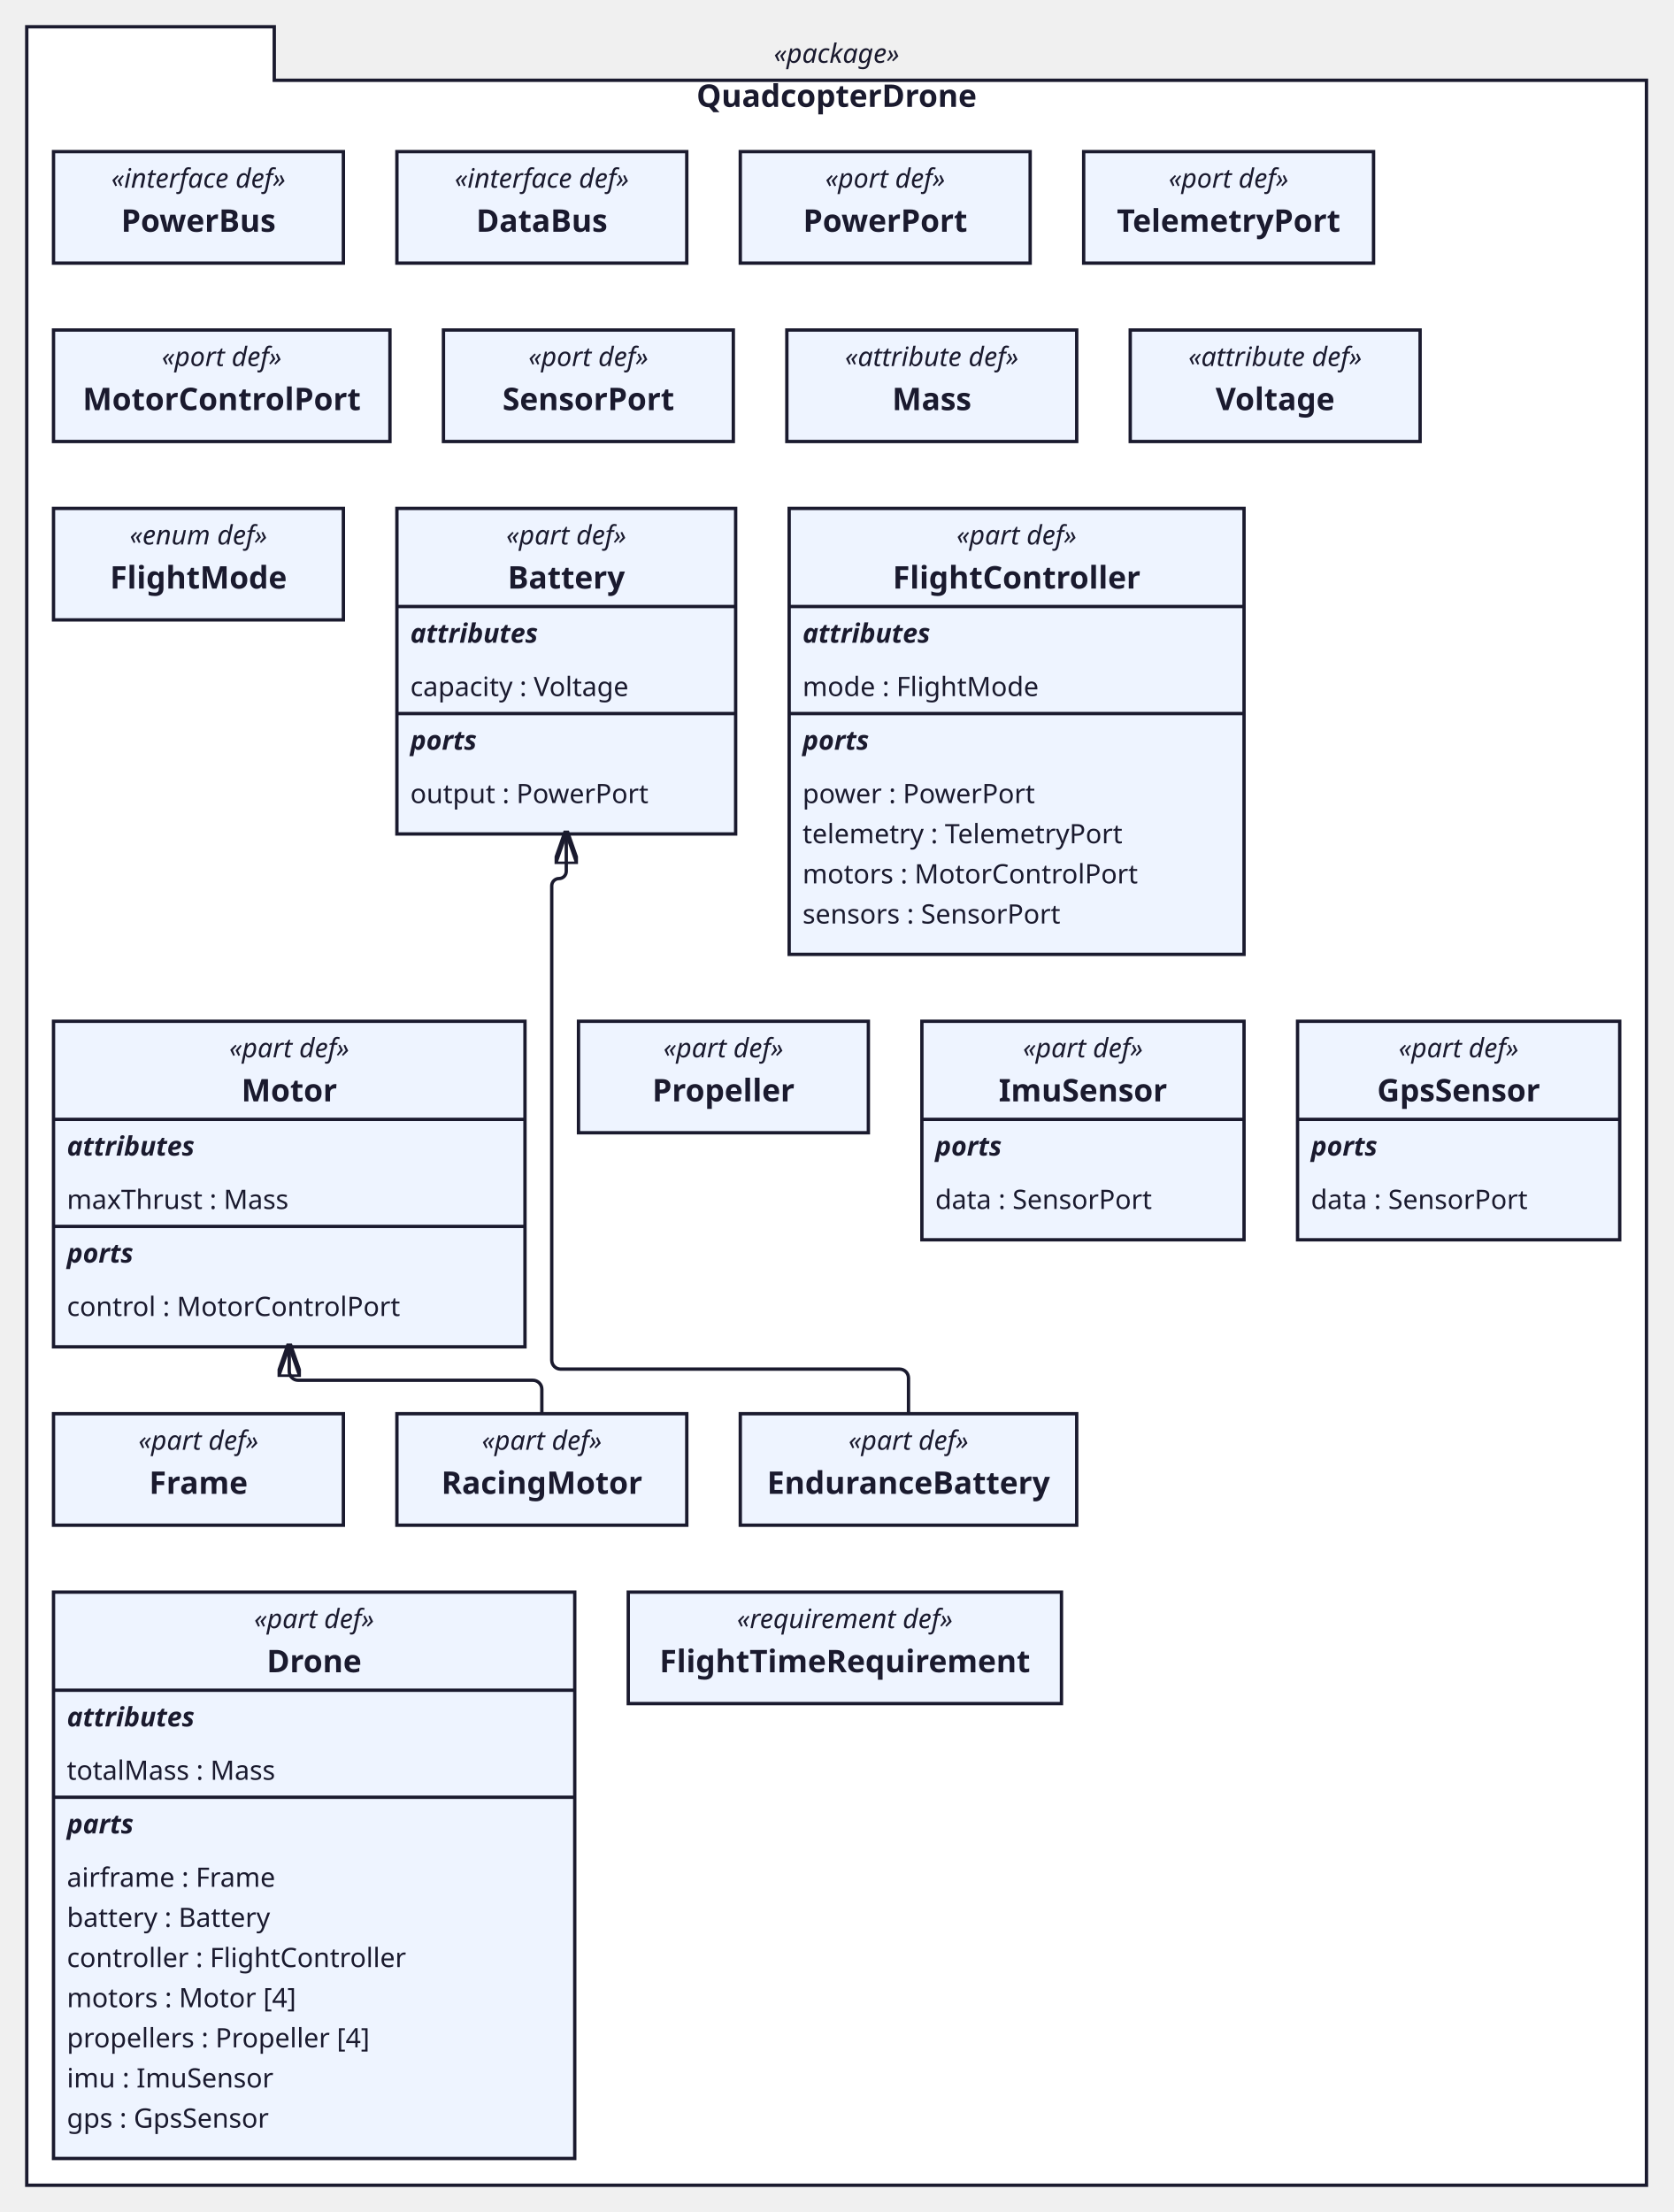
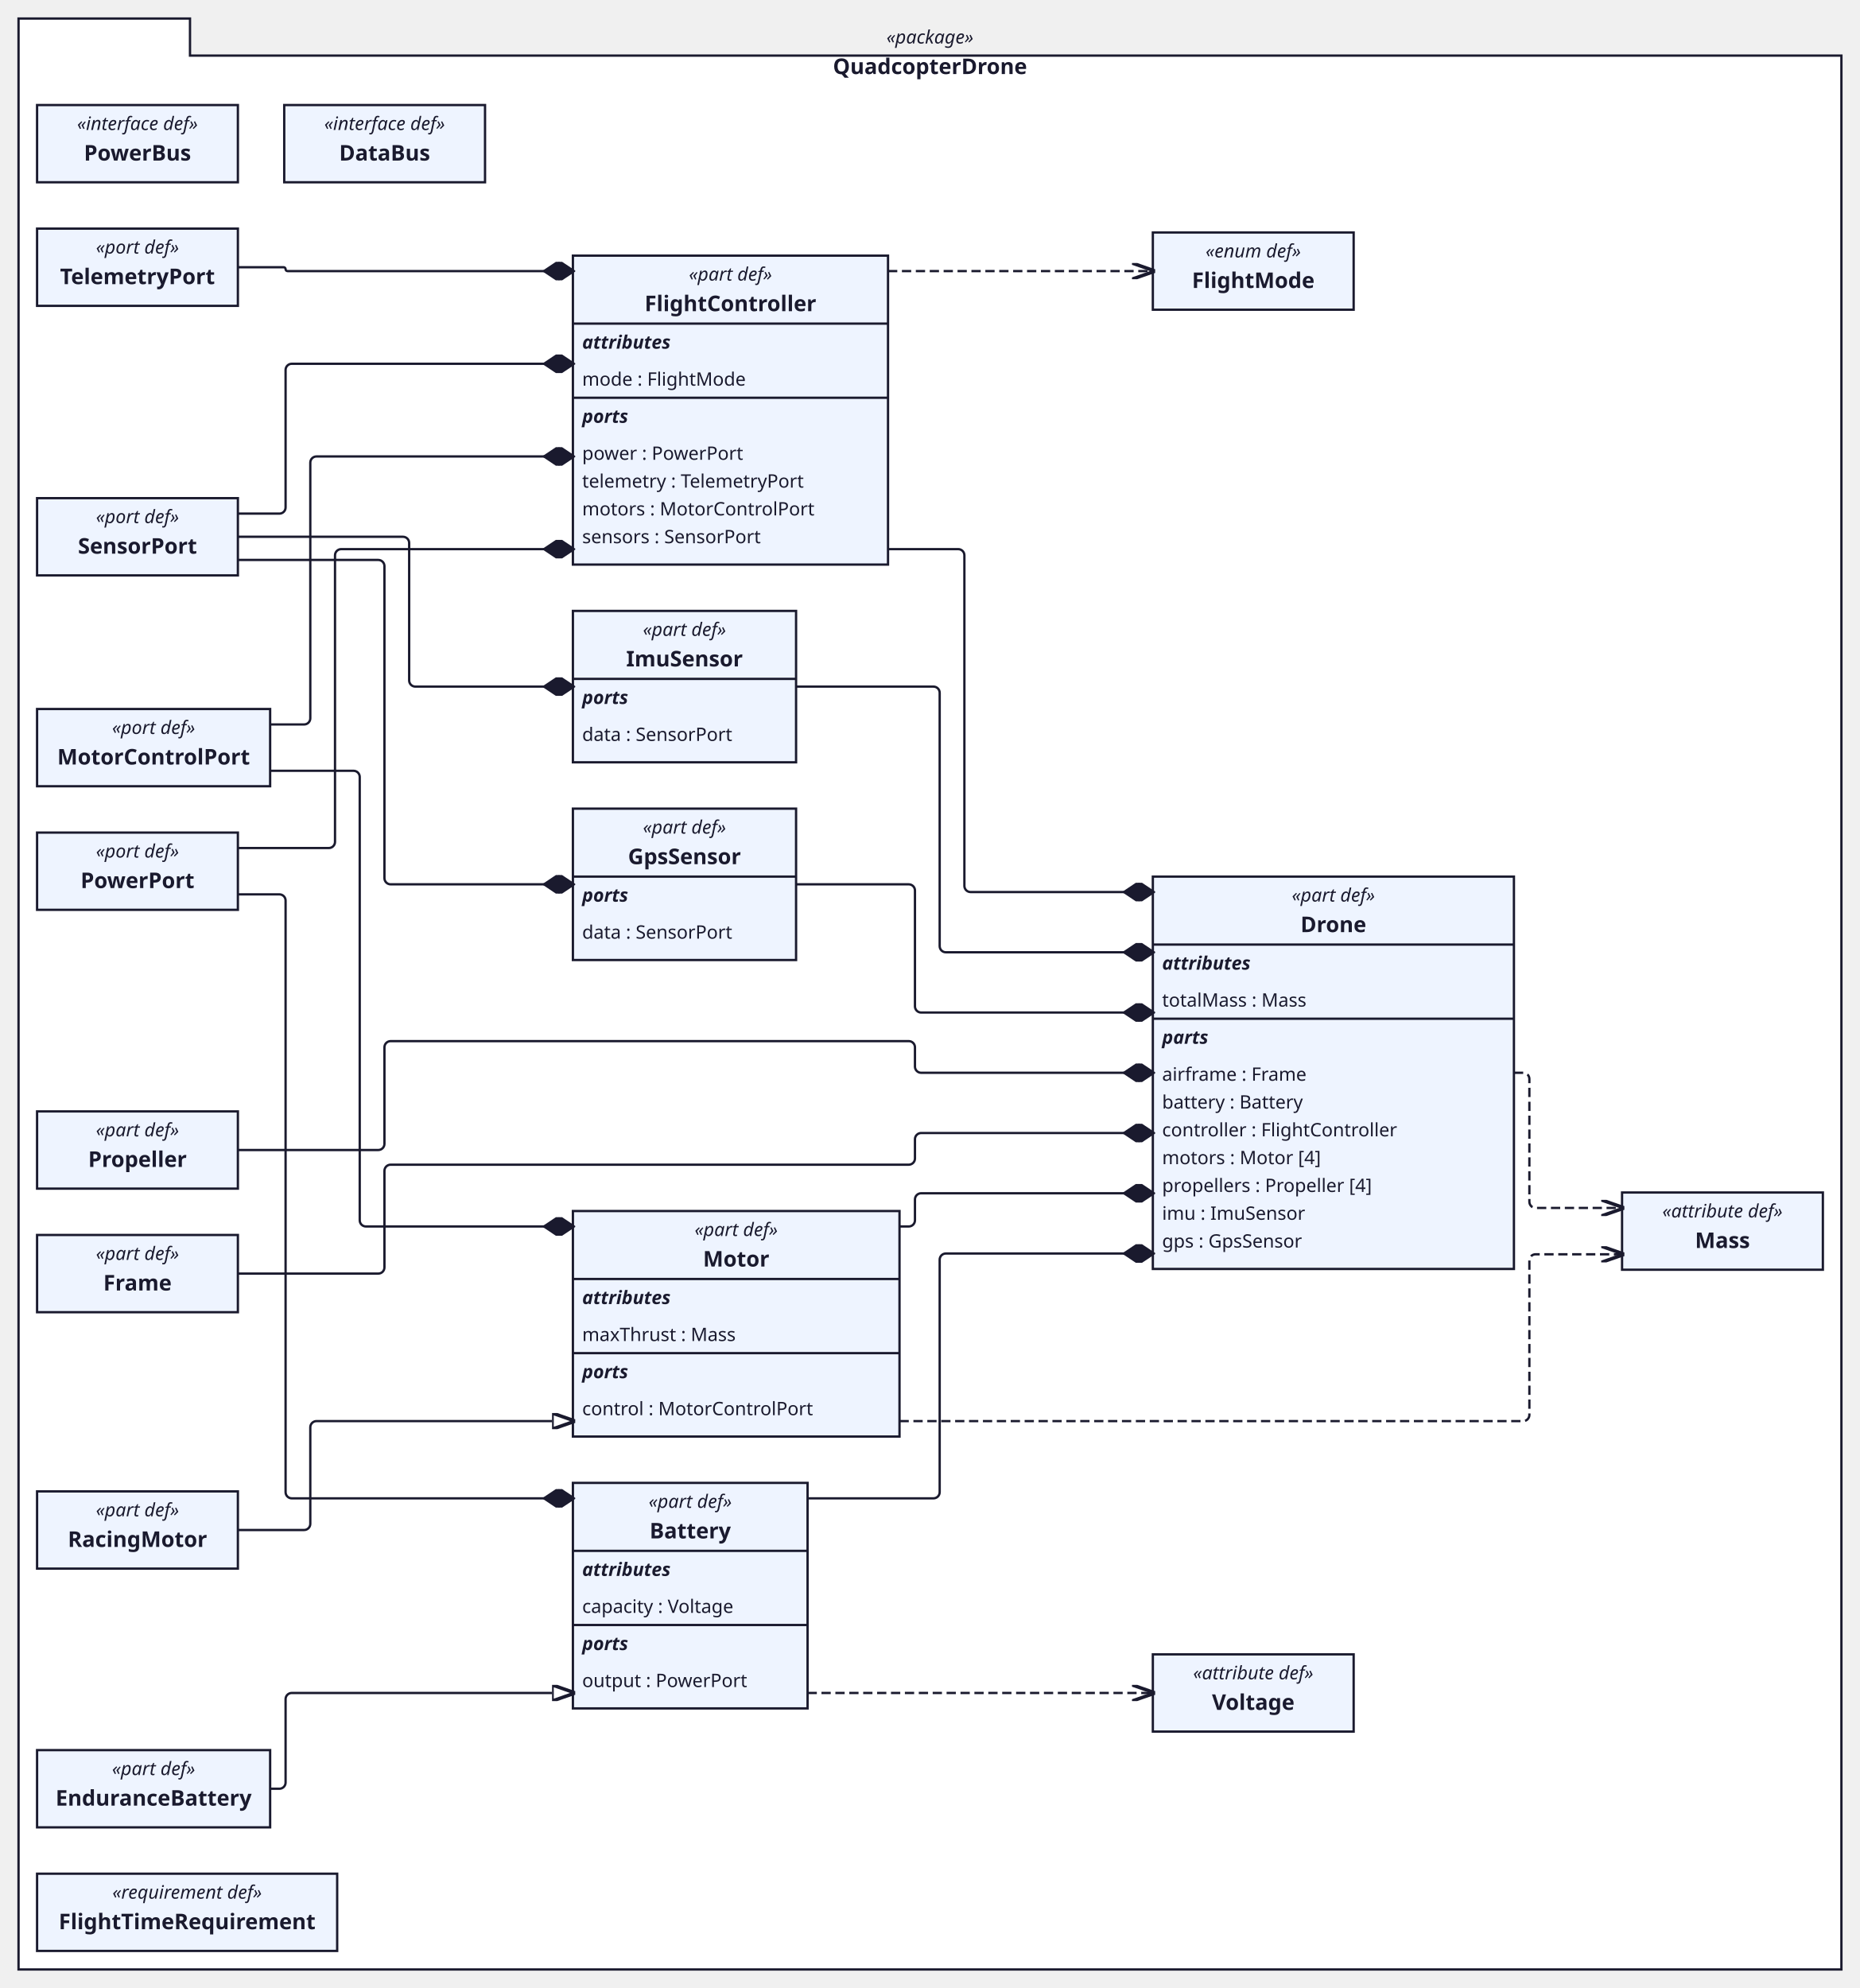
- <svg xmlns="http://www.w3.org/2000/svg" width="750.40" height="992.00" viewBox="0 0 750.40 992.00">
+ <svg xmlns="http://www.w3.org/2000/svg" width="1204.08" height="1287.00" viewBox="0 0 1204.08 1287.00">
  <defs>
-     <marker id="arrowhead-open" markerWidth="10" markerHeight="7" refX="9" refY="3.5" orient="auto">
-       <polygon points="0 0, 10 3.5, 0 7" fill="none" stroke="#1A1A2E" stroke-width="1.50" />
+     <marker id="line-end-open-chevron" markerWidth="10" markerHeight="7" refX="9" refY="3.5" orient="auto">
+       <polyline points="0 0, 10 3.5, 0 7" fill="none" stroke="#1A1A2E" stroke-width="1.50" />
    </marker>
-     <marker id="arrowhead-filled" markerWidth="10" markerHeight="7" refX="9" refY="3.5" orient="auto">
+     <marker id="line-end-hollow-triangle" markerWidth="10" markerHeight="7" refX="9" refY="3.5" orient="auto">
+       <polygon points="0 0, 10 3.5, 0 7" fill="#FFFFFF" stroke="#1A1A2E" stroke-width="1.50" />
+     </marker>
+     <marker id="line-end-filled-arrow" markerWidth="10" markerHeight="7" refX="9" refY="3.5" orient="auto">
      <polygon points="0 0, 10 3.5, 0 7" fill="#1A1A2E" stroke="#1A1A2E" stroke-width="1.50" />
    </marker>
-     <marker id="arrowhead-diamond" markerWidth="14" markerHeight="8" refX="13" refY="4" orient="auto">
-       <polygon points="1 4, 7 0, 13 4, 7 8" fill="none" stroke="#1A1A2E" stroke-width="1.50" />
+     <marker id="line-end-hollow-triangle-crossbar" markerWidth="10" markerHeight="7" refX="9" refY="3.5" orient="auto">
+       <polygon points="0 0, 10 3.5, 0 7" fill="#FFFFFF" stroke="#1A1A2E" stroke-width="1.50" />
+       <line x1="7" y1="0" x2="7" y2="7" stroke="#1A1A2E" stroke-width="1.50" />
    </marker>
-     <marker id="arrowhead-filled-diamond" markerWidth="14" markerHeight="8" refX="13" refY="4" orient="auto">
+     <marker id="line-end-hollow-diamond" markerWidth="14" markerHeight="8" refX="13" refY="4" orient="auto">
+       <polygon points="1 4, 7 0, 13 4, 7 8" fill="#FFFFFF" stroke="#1A1A2E" stroke-width="1.50" />
+     </marker>
+     <marker id="line-end-filled-diamond" markerWidth="14" markerHeight="8" refX="13" refY="4" orient="auto">
      <polygon points="1 4, 7 0, 13 4, 7 8" fill="#1A1A2E" stroke="#1A1A2E" stroke-width="1.50" />
    </marker>
-     <marker id="arrowhead-circle" markerWidth="10" markerHeight="10" refX="9" refY="5" orient="auto">
-       <circle cx="5" cy="5" r="4" fill="none" stroke="#1A1A2E" stroke-width="1.50" />
+     <marker id="line-end-circle" markerWidth="10" markerHeight="10" refX="9" refY="5" orient="auto">
+       <circle cx="5" cy="5" r="4" fill="#FFFFFF" stroke="#1A1A2E" stroke-width="1.50" />
    </marker>
-     <marker id="arrowhead-bar" markerWidth="4" markerHeight="12" refX="2" refY="6" orient="auto">
+     <marker id="line-end-bar" markerWidth="4" markerHeight="12" refX="2" refY="6" orient="auto">
      <line x1="2" y1="0" x2="2" y2="12" stroke="#1A1A2E" stroke-width="1.50" />
    </marker>
    <filter id="label-bg" x="-0.05" y="-0.05" width="1.1" height="1.1">
      <feFlood flood-color="#FFFFFF" />
      <feComposite in="SourceGraphic" operator="over" />
    </filter>
  </defs>
-   <path d="M 12.00 36.00 L 12.00 12.00 L 123.00 12.00 L 123.00 36.00 L 738.40 36.00 L 738.40 980.00 L 12.00 980.00 Z" fill="#FFFFFF" stroke="#1A1A2E" stroke-width="1.50" />
-   <text x="375.20" y="24.00" font-family="Noto Sans, sans-serif" font-size="12.00" font-style="italic" fill="#1A1A2E" text-anchor="middle" dominant-baseline="middle">«package»</text>
-   <text x="375.20" y="43.00" font-family="Noto Sans, sans-serif" font-size="14.00" font-weight="bold" fill="#1A1A2E" text-anchor="middle" dominant-baseline="middle">QuadcopterDrone</text>
+   <path d="M 12.00 36.00 L 12.00 12.00 L 123.00 12.00 L 123.00 36.00 L 1192.08 36.00 L 1192.08 1275.00 L 12.00 1275.00 Z" fill="#FFFFFF" stroke="#1A1A2E" stroke-width="1.50" />
+   <text x="602.04" y="24.00" font-family="Noto Sans, sans-serif" font-size="12.00" font-style="italic" fill="#1A1A2E" text-anchor="middle" dominant-baseline="middle">«package»</text>
+   <text x="602.04" y="43.00" font-family="Noto Sans, sans-serif" font-size="14.00" font-weight="bold" fill="#1A1A2E" text-anchor="middle" dominant-baseline="middle">QuadcopterDrone</text>
  <rect x="24.00" y="68.00" width="130.00" height="50.00" fill="#EEF4FF" stroke="#1A1A2E" stroke-width="1.50" />
  <text x="89.00" y="80.00" font-family="Noto Sans, sans-serif" font-size="12.00" font-style="italic" fill="#1A1A2E" text-anchor="middle" dominant-baseline="middle">«interface def»</text>
  <text x="89.00" y="99.00" font-family="Noto Sans, sans-serif" font-size="14.00" font-weight="bold" fill="#1A1A2E" text-anchor="middle" dominant-baseline="middle">PowerBus</text>
-   <rect x="178.00" y="68.00" width="130.00" height="50.00" fill="#EEF4FF" stroke="#1A1A2E" stroke-width="1.50" />
-   <text x="243.00" y="80.00" font-family="Noto Sans, sans-serif" font-size="12.00" font-style="italic" fill="#1A1A2E" text-anchor="middle" dominant-baseline="middle">«interface def»</text>
-   <text x="243.00" y="99.00" font-family="Noto Sans, sans-serif" font-size="14.00" font-weight="bold" fill="#1A1A2E" text-anchor="middle" dominant-baseline="middle">DataBus</text>
-   <rect x="332.00" y="68.00" width="130.00" height="50.00" fill="#EEF4FF" stroke="#1A1A2E" stroke-width="1.50" />
-   <text x="397.00" y="80.00" font-family="Noto Sans, sans-serif" font-size="12.00" font-style="italic" fill="#1A1A2E" text-anchor="middle" dominant-baseline="middle">«port def»</text>
-   <text x="397.00" y="99.00" font-family="Noto Sans, sans-serif" font-size="14.00" font-weight="bold" fill="#1A1A2E" text-anchor="middle" dominant-baseline="middle">PowerPort</text>
-   <rect x="486.00" y="68.00" width="130.00" height="50.00" fill="#EEF4FF" stroke="#1A1A2E" stroke-width="1.50" />
-   <text x="551.00" y="80.00" font-family="Noto Sans, sans-serif" font-size="12.00" font-style="italic" fill="#1A1A2E" text-anchor="middle" dominant-baseline="middle">«port def»</text>
-   <text x="551.00" y="99.00" font-family="Noto Sans, sans-serif" font-size="14.00" font-weight="bold" fill="#1A1A2E" text-anchor="middle" dominant-baseline="middle">TelemetryPort</text>
-   <rect x="24.00" y="148.00" width="150.88" height="50.00" fill="#EEF4FF" stroke="#1A1A2E" stroke-width="1.50" />
-   <text x="99.44" y="160.00" font-family="Noto Sans, sans-serif" font-size="12.00" font-style="italic" fill="#1A1A2E" text-anchor="middle" dominant-baseline="middle">«port def»</text>
-   <text x="99.44" y="179.00" font-family="Noto Sans, sans-serif" font-size="14.00" font-weight="bold" fill="#1A1A2E" text-anchor="middle" dominant-baseline="middle">MotorControlPort</text>
-   <rect x="198.88" y="148.00" width="130.00" height="50.00" fill="#EEF4FF" stroke="#1A1A2E" stroke-width="1.50" />
-   <text x="263.88" y="160.00" font-family="Noto Sans, sans-serif" font-size="12.00" font-style="italic" fill="#1A1A2E" text-anchor="middle" dominant-baseline="middle">«port def»</text>
-   <text x="263.88" y="179.00" font-family="Noto Sans, sans-serif" font-size="14.00" font-weight="bold" fill="#1A1A2E" text-anchor="middle" dominant-baseline="middle">SensorPort</text>
-   <rect x="352.88" y="148.00" width="130.00" height="50.00" fill="#EEF4FF" stroke="#1A1A2E" stroke-width="1.50" />
-   <text x="417.88" y="160.00" font-family="Noto Sans, sans-serif" font-size="12.00" font-style="italic" fill="#1A1A2E" text-anchor="middle" dominant-baseline="middle">«attribute def»</text>
-   <text x="417.88" y="179.00" font-family="Noto Sans, sans-serif" font-size="14.00" font-weight="bold" fill="#1A1A2E" text-anchor="middle" dominant-baseline="middle">Mass</text>
-   <rect x="506.88" y="148.00" width="130.00" height="50.00" fill="#EEF4FF" stroke="#1A1A2E" stroke-width="1.50" />
-   <text x="571.88" y="160.00" font-family="Noto Sans, sans-serif" font-size="12.00" font-style="italic" fill="#1A1A2E" text-anchor="middle" dominant-baseline="middle">«attribute def»</text>
-   <text x="571.88" y="179.00" font-family="Noto Sans, sans-serif" font-size="14.00" font-weight="bold" fill="#1A1A2E" text-anchor="middle" dominant-baseline="middle">Voltage</text>
-   <rect x="24.00" y="228.00" width="130.00" height="50.00" fill="#EEF4FF" stroke="#1A1A2E" stroke-width="1.50" />
-   <text x="89.00" y="240.00" font-family="Noto Sans, sans-serif" font-size="12.00" font-style="italic" fill="#1A1A2E" text-anchor="middle" dominant-baseline="middle">«enum def»</text>
-   <text x="89.00" y="259.00" font-family="Noto Sans, sans-serif" font-size="14.00" font-weight="bold" fill="#1A1A2E" text-anchor="middle" dominant-baseline="middle">FlightMode</text>
-   <rect x="178.00" y="228.00" width="151.92" height="146.00" fill="#EEF4FF" stroke="#1A1A2E" stroke-width="1.50" />
-   <text x="253.96" y="240.00" font-family="Noto Sans, sans-serif" font-size="12.00" font-style="italic" fill="#1A1A2E" text-anchor="middle" dominant-baseline="middle">«part def»</text>
-   <text x="253.96" y="259.00" font-family="Noto Sans, sans-serif" font-size="14.00" font-weight="bold" fill="#1A1A2E" text-anchor="middle" dominant-baseline="middle">Battery</text>
-   <line x1="178.00" y1="272.00" x2="329.92" y2="272.00" stroke="#1A1A2E" stroke-width="1.50" />
-   <text x="184.00" y="284.00" font-family="Noto Sans, sans-serif" font-size="12.00" font-weight="bold" font-style="italic" fill="#1A1A2E" text-anchor="start" dominant-baseline="middle">attributes</text>
-   <text x="184.00" y="308.00" font-family="Noto Sans, sans-serif" font-size="12.00" fill="#1A1A2E" text-anchor="start" dominant-baseline="middle">capacity : Voltage</text>
-   <line x1="178.00" y1="320.00" x2="329.92" y2="320.00" stroke="#1A1A2E" stroke-width="1.50" />
-   <text x="184.00" y="332.00" font-family="Noto Sans, sans-serif" font-size="12.00" font-weight="bold" font-style="italic" fill="#1A1A2E" text-anchor="start" dominant-baseline="middle">ports</text>
-   <text x="184.00" y="356.00" font-family="Noto Sans, sans-serif" font-size="12.00" fill="#1A1A2E" text-anchor="start" dominant-baseline="middle">output : PowerPort</text>
-   <rect x="353.92" y="228.00" width="204.00" height="200.00" fill="#EEF4FF" stroke="#1A1A2E" stroke-width="1.50" />
-   <text x="455.92" y="240.00" font-family="Noto Sans, sans-serif" font-size="12.00" font-style="italic" fill="#1A1A2E" text-anchor="middle" dominant-baseline="middle">«part def»</text>
-   <text x="455.92" y="259.00" font-family="Noto Sans, sans-serif" font-size="14.00" font-weight="bold" fill="#1A1A2E" text-anchor="middle" dominant-baseline="middle">FlightController</text>
-   <line x1="353.92" y1="272.00" x2="557.92" y2="272.00" stroke="#1A1A2E" stroke-width="1.50" />
-   <text x="359.92" y="284.00" font-family="Noto Sans, sans-serif" font-size="12.00" font-weight="bold" font-style="italic" fill="#1A1A2E" text-anchor="start" dominant-baseline="middle">attributes</text>
-   <text x="359.92" y="308.00" font-family="Noto Sans, sans-serif" font-size="12.00" fill="#1A1A2E" text-anchor="start" dominant-baseline="middle">mode : FlightMode</text>
-   <line x1="353.92" y1="320.00" x2="557.92" y2="320.00" stroke="#1A1A2E" stroke-width="1.50" />
-   <text x="359.92" y="332.00" font-family="Noto Sans, sans-serif" font-size="12.00" font-weight="bold" font-style="italic" fill="#1A1A2E" text-anchor="start" dominant-baseline="middle">ports</text>
-   <text x="359.92" y="356.00" font-family="Noto Sans, sans-serif" font-size="12.00" fill="#1A1A2E" text-anchor="start" dominant-baseline="middle">power : PowerPort</text>
-   <text x="359.92" y="374.00" font-family="Noto Sans, sans-serif" font-size="12.00" fill="#1A1A2E" text-anchor="start" dominant-baseline="middle">telemetry : TelemetryPort</text>
-   <text x="359.92" y="392.00" font-family="Noto Sans, sans-serif" font-size="12.00" fill="#1A1A2E" text-anchor="start" dominant-baseline="middle">motors : MotorControlPort</text>
-   <text x="359.92" y="410.00" font-family="Noto Sans, sans-serif" font-size="12.00" fill="#1A1A2E" text-anchor="start" dominant-baseline="middle">sensors : SensorPort</text>
-   <rect x="24.00" y="458.00" width="211.44" height="146.00" fill="#EEF4FF" stroke="#1A1A2E" stroke-width="1.50" />
-   <text x="129.72" y="470.00" font-family="Noto Sans, sans-serif" font-size="12.00" font-style="italic" fill="#1A1A2E" text-anchor="middle" dominant-baseline="middle">«part def»</text>
-   <text x="129.72" y="489.00" font-family="Noto Sans, sans-serif" font-size="14.00" font-weight="bold" fill="#1A1A2E" text-anchor="middle" dominant-baseline="middle">Motor</text>
-   <line x1="24.00" y1="502.00" x2="235.44" y2="502.00" stroke="#1A1A2E" stroke-width="1.50" />
-   <text x="30.00" y="514.00" font-family="Noto Sans, sans-serif" font-size="12.00" font-weight="bold" font-style="italic" fill="#1A1A2E" text-anchor="start" dominant-baseline="middle">attributes</text>
-   <text x="30.00" y="538.00" font-family="Noto Sans, sans-serif" font-size="12.00" fill="#1A1A2E" text-anchor="start" dominant-baseline="middle">maxThrust : Mass</text>
-   <line x1="24.00" y1="550.00" x2="235.44" y2="550.00" stroke="#1A1A2E" stroke-width="1.50" />
-   <text x="30.00" y="562.00" font-family="Noto Sans, sans-serif" font-size="12.00" font-weight="bold" font-style="italic" fill="#1A1A2E" text-anchor="start" dominant-baseline="middle">ports</text>
-   <text x="30.00" y="586.00" font-family="Noto Sans, sans-serif" font-size="12.00" fill="#1A1A2E" text-anchor="start" dominant-baseline="middle">control : MotorControlPort</text>
-   <rect x="259.44" y="458.00" width="130.00" height="50.00" fill="#EEF4FF" stroke="#1A1A2E" stroke-width="1.50" />
-   <text x="324.44" y="470.00" font-family="Noto Sans, sans-serif" font-size="12.00" font-style="italic" fill="#1A1A2E" text-anchor="middle" dominant-baseline="middle">«part def»</text>
-   <text x="324.44" y="489.00" font-family="Noto Sans, sans-serif" font-size="14.00" font-weight="bold" fill="#1A1A2E" text-anchor="middle" dominant-baseline="middle">Propeller</text>
-   <rect x="413.44" y="458.00" width="144.48" height="98.00" fill="#EEF4FF" stroke="#1A1A2E" stroke-width="1.50" />
-   <text x="485.68" y="470.00" font-family="Noto Sans, sans-serif" font-size="12.00" font-style="italic" fill="#1A1A2E" text-anchor="middle" dominant-baseline="middle">«part def»</text>
-   <text x="485.68" y="489.00" font-family="Noto Sans, sans-serif" font-size="14.00" font-weight="bold" fill="#1A1A2E" text-anchor="middle" dominant-baseline="middle">ImuSensor</text>
-   <line x1="413.44" y1="502.00" x2="557.92" y2="502.00" stroke="#1A1A2E" stroke-width="1.50" />
-   <text x="419.44" y="514.00" font-family="Noto Sans, sans-serif" font-size="12.00" font-weight="bold" font-style="italic" fill="#1A1A2E" text-anchor="start" dominant-baseline="middle">ports</text>
-   <text x="419.44" y="538.00" font-family="Noto Sans, sans-serif" font-size="12.00" fill="#1A1A2E" text-anchor="start" dominant-baseline="middle">data : SensorPort</text>
-   <rect x="581.92" y="458.00" width="144.48" height="98.00" fill="#EEF4FF" stroke="#1A1A2E" stroke-width="1.50" />
-   <text x="654.16" y="470.00" font-family="Noto Sans, sans-serif" font-size="12.00" font-style="italic" fill="#1A1A2E" text-anchor="middle" dominant-baseline="middle">«part def»</text>
-   <text x="654.16" y="489.00" font-family="Noto Sans, sans-serif" font-size="14.00" font-weight="bold" fill="#1A1A2E" text-anchor="middle" dominant-baseline="middle">GpsSensor</text>
-   <line x1="581.92" y1="502.00" x2="726.40" y2="502.00" stroke="#1A1A2E" stroke-width="1.50" />
-   <text x="587.92" y="514.00" font-family="Noto Sans, sans-serif" font-size="12.00" font-weight="bold" font-style="italic" fill="#1A1A2E" text-anchor="start" dominant-baseline="middle">ports</text>
-   <text x="587.92" y="538.00" font-family="Noto Sans, sans-serif" font-size="12.00" fill="#1A1A2E" text-anchor="start" dominant-baseline="middle">data : SensorPort</text>
-   <rect x="24.00" y="634.00" width="130.00" height="50.00" fill="#EEF4FF" stroke="#1A1A2E" stroke-width="1.50" />
-   <text x="89.00" y="646.00" font-family="Noto Sans, sans-serif" font-size="12.00" font-style="italic" fill="#1A1A2E" text-anchor="middle" dominant-baseline="middle">«part def»</text>
-   <text x="89.00" y="665.00" font-family="Noto Sans, sans-serif" font-size="14.00" font-weight="bold" fill="#1A1A2E" text-anchor="middle" dominant-baseline="middle">Frame</text>
-   <rect x="178.00" y="634.00" width="130.00" height="50.00" fill="#EEF4FF" stroke="#1A1A2E" stroke-width="1.50" />
-   <text x="243.00" y="646.00" font-family="Noto Sans, sans-serif" font-size="12.00" font-style="italic" fill="#1A1A2E" text-anchor="middle" dominant-baseline="middle">«part def»</text>
-   <text x="243.00" y="665.00" font-family="Noto Sans, sans-serif" font-size="14.00" font-weight="bold" fill="#1A1A2E" text-anchor="middle" dominant-baseline="middle">RacingMotor</text>
-   <rect x="332.00" y="634.00" width="150.88" height="50.00" fill="#EEF4FF" stroke="#1A1A2E" stroke-width="1.50" />
-   <text x="407.44" y="646.00" font-family="Noto Sans, sans-serif" font-size="12.00" font-style="italic" fill="#1A1A2E" text-anchor="middle" dominant-baseline="middle">«part def»</text>
-   <text x="407.44" y="665.00" font-family="Noto Sans, sans-serif" font-size="14.00" font-weight="bold" fill="#1A1A2E" text-anchor="middle" dominant-baseline="middle">EnduranceBattery</text>
-   <rect x="24.00" y="714.00" width="233.76" height="254.00" fill="#EEF4FF" stroke="#1A1A2E" stroke-width="1.50" />
-   <text x="140.88" y="726.00" font-family="Noto Sans, sans-serif" font-size="12.00" font-style="italic" fill="#1A1A2E" text-anchor="middle" dominant-baseline="middle">«part def»</text>
-   <text x="140.88" y="745.00" font-family="Noto Sans, sans-serif" font-size="14.00" font-weight="bold" fill="#1A1A2E" text-anchor="middle" dominant-baseline="middle">Drone</text>
-   <line x1="24.00" y1="758.00" x2="257.76" y2="758.00" stroke="#1A1A2E" stroke-width="1.50" />
-   <text x="30.00" y="770.00" font-family="Noto Sans, sans-serif" font-size="12.00" font-weight="bold" font-style="italic" fill="#1A1A2E" text-anchor="start" dominant-baseline="middle">attributes</text>
-   <text x="30.00" y="794.00" font-family="Noto Sans, sans-serif" font-size="12.00" fill="#1A1A2E" text-anchor="start" dominant-baseline="middle">totalMass : Mass</text>
-   <line x1="24.00" y1="806.00" x2="257.76" y2="806.00" stroke="#1A1A2E" stroke-width="1.50" />
-   <text x="30.00" y="818.00" font-family="Noto Sans, sans-serif" font-size="12.00" font-weight="bold" font-style="italic" fill="#1A1A2E" text-anchor="start" dominant-baseline="middle">parts</text>
-   <text x="30.00" y="842.00" font-family="Noto Sans, sans-serif" font-size="12.00" fill="#1A1A2E" text-anchor="start" dominant-baseline="middle">airframe : Frame</text>
-   <text x="30.00" y="860.00" font-family="Noto Sans, sans-serif" font-size="12.00" fill="#1A1A2E" text-anchor="start" dominant-baseline="middle">battery : Battery</text>
-   <text x="30.00" y="878.00" font-family="Noto Sans, sans-serif" font-size="12.00" fill="#1A1A2E" text-anchor="start" dominant-baseline="middle">controller : FlightController</text>
-   <text x="30.00" y="896.00" font-family="Noto Sans, sans-serif" font-size="12.00" fill="#1A1A2E" text-anchor="start" dominant-baseline="middle">motors : Motor [4]</text>
-   <text x="30.00" y="914.00" font-family="Noto Sans, sans-serif" font-size="12.00" fill="#1A1A2E" text-anchor="start" dominant-baseline="middle">propellers : Propeller [4]</text>
-   <text x="30.00" y="932.00" font-family="Noto Sans, sans-serif" font-size="12.00" fill="#1A1A2E" text-anchor="start" dominant-baseline="middle">imu : ImuSensor</text>
-   <text x="30.00" y="950.00" font-family="Noto Sans, sans-serif" font-size="12.00" fill="#1A1A2E" text-anchor="start" dominant-baseline="middle">gps : GpsSensor</text>
-   <rect x="281.76" y="714.00" width="194.28" height="50.00" fill="#EEF4FF" stroke="#1A1A2E" stroke-width="1.50" />
-   <text x="378.90" y="726.00" font-family="Noto Sans, sans-serif" font-size="12.00" font-style="italic" fill="#1A1A2E" text-anchor="middle" dominant-baseline="middle">«requirement def»</text>
-   <text x="378.90" y="745.00" font-family="Noto Sans, sans-serif" font-size="14.00" font-weight="bold" fill="#1A1A2E" text-anchor="middle" dominant-baseline="middle">FlightTimeRequirement</text>
-   <path d="M 243.00 634.00 L 243.00 623.00 A 4.00 4.00 0 0 0 239.00 619.00 L 133.72 619.00 A 4.00 4.00 0 0 1 129.72 615.00 L 129.72 604.00" fill="none" stroke="#1A1A2E" stroke-width="1.50" marker-end="url(#arrowhead-open)" />
-   <path d="M 407.44 634.00 L 407.44 618.00 A 4.00 4.00 0 0 0 403.44 614.00 L 251.44 614.00 A 4.00 4.00 0 0 1 247.44 610.00 L 247.44 397.26 A 3.26 3.26 0 0 1 250.70 394.00 L 250.70 394.00 A 3.26 3.26 0 0 0 253.96 390.74 L 253.96 374.00" fill="none" stroke="#1A1A2E" stroke-width="1.50" marker-end="url(#arrowhead-open)" />
+   <rect x="184.00" y="68.00" width="130.00" height="50.00" fill="#EEF4FF" stroke="#1A1A2E" stroke-width="1.50" />
+   <text x="249.00" y="80.00" font-family="Noto Sans, sans-serif" font-size="12.00" font-style="italic" fill="#1A1A2E" text-anchor="middle" dominant-baseline="middle">«interface def»</text>
+   <text x="249.00" y="99.00" font-family="Noto Sans, sans-serif" font-size="14.00" font-weight="bold" fill="#1A1A2E" text-anchor="middle" dominant-baseline="middle">DataBus</text>
+   <rect x="24.00" y="539.00" width="130.00" height="50.00" fill="#EEF4FF" stroke="#1A1A2E" stroke-width="1.50" />
+   <text x="89.00" y="551.00" font-family="Noto Sans, sans-serif" font-size="12.00" font-style="italic" fill="#1A1A2E" text-anchor="middle" dominant-baseline="middle">«port def»</text>
+   <text x="89.00" y="570.00" font-family="Noto Sans, sans-serif" font-size="14.00" font-weight="bold" fill="#1A1A2E" text-anchor="middle" dominant-baseline="middle">PowerPort</text>
+   <rect x="24.00" y="148.00" width="130.00" height="50.00" fill="#EEF4FF" stroke="#1A1A2E" stroke-width="1.50" />
+   <text x="89.00" y="160.00" font-family="Noto Sans, sans-serif" font-size="12.00" font-style="italic" fill="#1A1A2E" text-anchor="middle" dominant-baseline="middle">«port def»</text>
+   <text x="89.00" y="179.00" font-family="Noto Sans, sans-serif" font-size="14.00" font-weight="bold" fill="#1A1A2E" text-anchor="middle" dominant-baseline="middle">TelemetryPort</text>
+   <rect x="24.00" y="459.00" width="150.88" height="50.00" fill="#EEF4FF" stroke="#1A1A2E" stroke-width="1.50" />
+   <text x="99.44" y="471.00" font-family="Noto Sans, sans-serif" font-size="12.00" font-style="italic" fill="#1A1A2E" text-anchor="middle" dominant-baseline="middle">«port def»</text>
+   <text x="99.44" y="490.00" font-family="Noto Sans, sans-serif" font-size="14.00" font-weight="bold" fill="#1A1A2E" text-anchor="middle" dominant-baseline="middle">MotorControlPort</text>
+   <rect x="24.00" y="322.50" width="130.00" height="50.00" fill="#EEF4FF" stroke="#1A1A2E" stroke-width="1.50" />
+   <text x="89.00" y="334.50" font-family="Noto Sans, sans-serif" font-size="12.00" font-style="italic" fill="#1A1A2E" text-anchor="middle" dominant-baseline="middle">«port def»</text>
+   <text x="89.00" y="353.50" font-family="Noto Sans, sans-serif" font-size="14.00" font-weight="bold" fill="#1A1A2E" text-anchor="middle" dominant-baseline="middle">SensorPort</text>
+   <rect x="1050.08" y="772.00" width="130.00" height="50.00" fill="#EEF4FF" stroke="#1A1A2E" stroke-width="1.50" />
+   <text x="1115.08" y="784.00" font-family="Noto Sans, sans-serif" font-size="12.00" font-style="italic" fill="#1A1A2E" text-anchor="middle" dominant-baseline="middle">«attribute def»</text>
+   <text x="1115.08" y="803.00" font-family="Noto Sans, sans-serif" font-size="14.00" font-weight="bold" fill="#1A1A2E" text-anchor="middle" dominant-baseline="middle">Mass</text>
+   <rect x="746.32" y="1071.00" width="130.00" height="50.00" fill="#EEF4FF" stroke="#1A1A2E" stroke-width="1.50" />
+   <text x="811.32" y="1083.00" font-family="Noto Sans, sans-serif" font-size="12.00" font-style="italic" fill="#1A1A2E" text-anchor="middle" dominant-baseline="middle">«attribute def»</text>
+   <text x="811.32" y="1102.00" font-family="Noto Sans, sans-serif" font-size="14.00" font-weight="bold" fill="#1A1A2E" text-anchor="middle" dominant-baseline="middle">Voltage</text>
+   <rect x="746.32" y="150.50" width="130.00" height="50.00" fill="#EEF4FF" stroke="#1A1A2E" stroke-width="1.50" />
+   <text x="811.32" y="162.50" font-family="Noto Sans, sans-serif" font-size="12.00" font-style="italic" fill="#1A1A2E" text-anchor="middle" dominant-baseline="middle">«enum def»</text>
+   <text x="811.32" y="181.50" font-family="Noto Sans, sans-serif" font-size="14.00" font-weight="bold" fill="#1A1A2E" text-anchor="middle" dominant-baseline="middle">FlightMode</text>
+   <rect x="370.88" y="960.00" width="151.92" height="146.00" fill="#EEF4FF" stroke="#1A1A2E" stroke-width="1.50" />
+   <text x="446.84" y="972.00" font-family="Noto Sans, sans-serif" font-size="12.00" font-style="italic" fill="#1A1A2E" text-anchor="middle" dominant-baseline="middle">«part def»</text>
+   <text x="446.84" y="991.00" font-family="Noto Sans, sans-serif" font-size="14.00" font-weight="bold" fill="#1A1A2E" text-anchor="middle" dominant-baseline="middle">Battery</text>
+   <line x1="370.88" y1="1004.00" x2="522.80" y2="1004.00" stroke="#1A1A2E" stroke-width="1.50" />
+   <text x="376.88" y="1016.00" font-family="Noto Sans, sans-serif" font-size="12.00" font-weight="bold" font-style="italic" fill="#1A1A2E" text-anchor="start" dominant-baseline="middle">attributes</text>
+   <text x="376.88" y="1040.00" font-family="Noto Sans, sans-serif" font-size="12.00" fill="#1A1A2E" text-anchor="start" dominant-baseline="middle">capacity : Voltage</text>
+   <line x1="370.88" y1="1052.00" x2="522.80" y2="1052.00" stroke="#1A1A2E" stroke-width="1.50" />
+   <text x="376.88" y="1064.00" font-family="Noto Sans, sans-serif" font-size="12.00" font-weight="bold" font-style="italic" fill="#1A1A2E" text-anchor="start" dominant-baseline="middle">ports</text>
+   <text x="376.88" y="1088.00" font-family="Noto Sans, sans-serif" font-size="12.00" fill="#1A1A2E" text-anchor="start" dominant-baseline="middle">output : PowerPort</text>
+   <rect x="370.88" y="165.50" width="204.00" height="200.00" fill="#EEF4FF" stroke="#1A1A2E" stroke-width="1.50" />
+   <text x="472.88" y="177.50" font-family="Noto Sans, sans-serif" font-size="12.00" font-style="italic" fill="#1A1A2E" text-anchor="middle" dominant-baseline="middle">«part def»</text>
+   <text x="472.88" y="196.50" font-family="Noto Sans, sans-serif" font-size="14.00" font-weight="bold" fill="#1A1A2E" text-anchor="middle" dominant-baseline="middle">FlightController</text>
+   <line x1="370.88" y1="209.50" x2="574.88" y2="209.50" stroke="#1A1A2E" stroke-width="1.50" />
+   <text x="376.88" y="221.50" font-family="Noto Sans, sans-serif" font-size="12.00" font-weight="bold" font-style="italic" fill="#1A1A2E" text-anchor="start" dominant-baseline="middle">attributes</text>
+   <text x="376.88" y="245.50" font-family="Noto Sans, sans-serif" font-size="12.00" fill="#1A1A2E" text-anchor="start" dominant-baseline="middle">mode : FlightMode</text>
+   <line x1="370.88" y1="257.50" x2="574.88" y2="257.50" stroke="#1A1A2E" stroke-width="1.50" />
+   <text x="376.88" y="269.50" font-family="Noto Sans, sans-serif" font-size="12.00" font-weight="bold" font-style="italic" fill="#1A1A2E" text-anchor="start" dominant-baseline="middle">ports</text>
+   <text x="376.88" y="293.50" font-family="Noto Sans, sans-serif" font-size="12.00" fill="#1A1A2E" text-anchor="start" dominant-baseline="middle">power : PowerPort</text>
+   <text x="376.88" y="311.50" font-family="Noto Sans, sans-serif" font-size="12.00" fill="#1A1A2E" text-anchor="start" dominant-baseline="middle">telemetry : TelemetryPort</text>
+   <text x="376.88" y="329.50" font-family="Noto Sans, sans-serif" font-size="12.00" fill="#1A1A2E" text-anchor="start" dominant-baseline="middle">motors : MotorControlPort</text>
+   <text x="376.88" y="347.50" font-family="Noto Sans, sans-serif" font-size="12.00" fill="#1A1A2E" text-anchor="start" dominant-baseline="middle">sensors : SensorPort</text>
+   <rect x="370.88" y="784.00" width="211.44" height="146.00" fill="#EEF4FF" stroke="#1A1A2E" stroke-width="1.50" />
+   <text x="476.60" y="796.00" font-family="Noto Sans, sans-serif" font-size="12.00" font-style="italic" fill="#1A1A2E" text-anchor="middle" dominant-baseline="middle">«part def»</text>
+   <text x="476.60" y="815.00" font-family="Noto Sans, sans-serif" font-size="14.00" font-weight="bold" fill="#1A1A2E" text-anchor="middle" dominant-baseline="middle">Motor</text>
+   <line x1="370.88" y1="828.00" x2="582.32" y2="828.00" stroke="#1A1A2E" stroke-width="1.50" />
+   <text x="376.88" y="840.00" font-family="Noto Sans, sans-serif" font-size="12.00" font-weight="bold" font-style="italic" fill="#1A1A2E" text-anchor="start" dominant-baseline="middle">attributes</text>
+   <text x="376.88" y="864.00" font-family="Noto Sans, sans-serif" font-size="12.00" fill="#1A1A2E" text-anchor="start" dominant-baseline="middle">maxThrust : Mass</text>
+   <line x1="370.88" y1="876.00" x2="582.32" y2="876.00" stroke="#1A1A2E" stroke-width="1.50" />
+   <text x="376.88" y="888.00" font-family="Noto Sans, sans-serif" font-size="12.00" font-weight="bold" font-style="italic" fill="#1A1A2E" text-anchor="start" dominant-baseline="middle">ports</text>
+   <text x="376.88" y="912.00" font-family="Noto Sans, sans-serif" font-size="12.00" fill="#1A1A2E" text-anchor="start" dominant-baseline="middle">control : MotorControlPort</text>
+   <rect x="24.00" y="719.50" width="130.00" height="50.00" fill="#EEF4FF" stroke="#1A1A2E" stroke-width="1.50" />
+   <text x="89.00" y="731.50" font-family="Noto Sans, sans-serif" font-size="12.00" font-style="italic" fill="#1A1A2E" text-anchor="middle" dominant-baseline="middle">«part def»</text>
+   <text x="89.00" y="750.50" font-family="Noto Sans, sans-serif" font-size="14.00" font-weight="bold" fill="#1A1A2E" text-anchor="middle" dominant-baseline="middle">Propeller</text>
+   <rect x="370.88" y="395.50" width="144.48" height="98.00" fill="#EEF4FF" stroke="#1A1A2E" stroke-width="1.50" />
+   <text x="443.12" y="407.50" font-family="Noto Sans, sans-serif" font-size="12.00" font-style="italic" fill="#1A1A2E" text-anchor="middle" dominant-baseline="middle">«part def»</text>
+   <text x="443.12" y="426.50" font-family="Noto Sans, sans-serif" font-size="14.00" font-weight="bold" fill="#1A1A2E" text-anchor="middle" dominant-baseline="middle">ImuSensor</text>
+   <line x1="370.88" y1="439.50" x2="515.36" y2="439.50" stroke="#1A1A2E" stroke-width="1.50" />
+   <text x="376.88" y="451.50" font-family="Noto Sans, sans-serif" font-size="12.00" font-weight="bold" font-style="italic" fill="#1A1A2E" text-anchor="start" dominant-baseline="middle">ports</text>
+   <text x="376.88" y="475.50" font-family="Noto Sans, sans-serif" font-size="12.00" fill="#1A1A2E" text-anchor="start" dominant-baseline="middle">data : SensorPort</text>
+   <rect x="370.88" y="523.50" width="144.48" height="98.00" fill="#EEF4FF" stroke="#1A1A2E" stroke-width="1.50" />
+   <text x="443.12" y="535.50" font-family="Noto Sans, sans-serif" font-size="12.00" font-style="italic" fill="#1A1A2E" text-anchor="middle" dominant-baseline="middle">«part def»</text>
+   <text x="443.12" y="554.50" font-family="Noto Sans, sans-serif" font-size="14.00" font-weight="bold" fill="#1A1A2E" text-anchor="middle" dominant-baseline="middle">GpsSensor</text>
+   <line x1="370.88" y1="567.50" x2="515.36" y2="567.50" stroke="#1A1A2E" stroke-width="1.50" />
+   <text x="376.88" y="579.50" font-family="Noto Sans, sans-serif" font-size="12.00" font-weight="bold" font-style="italic" fill="#1A1A2E" text-anchor="start" dominant-baseline="middle">ports</text>
+   <text x="376.88" y="603.50" font-family="Noto Sans, sans-serif" font-size="12.00" fill="#1A1A2E" text-anchor="start" dominant-baseline="middle">data : SensorPort</text>
+   <rect x="24.00" y="799.50" width="130.00" height="50.00" fill="#EEF4FF" stroke="#1A1A2E" stroke-width="1.50" />
+   <text x="89.00" y="811.50" font-family="Noto Sans, sans-serif" font-size="12.00" font-style="italic" fill="#1A1A2E" text-anchor="middle" dominant-baseline="middle">«part def»</text>
+   <text x="89.00" y="830.50" font-family="Noto Sans, sans-serif" font-size="14.00" font-weight="bold" fill="#1A1A2E" text-anchor="middle" dominant-baseline="middle">Frame</text>
+   <rect x="24.00" y="965.50" width="130.00" height="50.00" fill="#EEF4FF" stroke="#1A1A2E" stroke-width="1.50" />
+   <text x="89.00" y="977.50" font-family="Noto Sans, sans-serif" font-size="12.00" font-style="italic" fill="#1A1A2E" text-anchor="middle" dominant-baseline="middle">«part def»</text>
+   <text x="89.00" y="996.50" font-family="Noto Sans, sans-serif" font-size="14.00" font-weight="bold" fill="#1A1A2E" text-anchor="middle" dominant-baseline="middle">RacingMotor</text>
+   <rect x="24.00" y="1133.00" width="150.88" height="50.00" fill="#EEF4FF" stroke="#1A1A2E" stroke-width="1.50" />
+   <text x="99.44" y="1145.00" font-family="Noto Sans, sans-serif" font-size="12.00" font-style="italic" fill="#1A1A2E" text-anchor="middle" dominant-baseline="middle">«part def»</text>
+   <text x="99.44" y="1164.00" font-family="Noto Sans, sans-serif" font-size="14.00" font-weight="bold" fill="#1A1A2E" text-anchor="middle" dominant-baseline="middle">EnduranceBattery</text>
+   <rect x="746.32" y="567.50" width="233.76" height="254.00" fill="#EEF4FF" stroke="#1A1A2E" stroke-width="1.50" />
+   <text x="863.20" y="579.50" font-family="Noto Sans, sans-serif" font-size="12.00" font-style="italic" fill="#1A1A2E" text-anchor="middle" dominant-baseline="middle">«part def»</text>
+   <text x="863.20" y="598.50" font-family="Noto Sans, sans-serif" font-size="14.00" font-weight="bold" fill="#1A1A2E" text-anchor="middle" dominant-baseline="middle">Drone</text>
+   <line x1="746.32" y1="611.50" x2="980.08" y2="611.50" stroke="#1A1A2E" stroke-width="1.50" />
+   <text x="752.32" y="623.50" font-family="Noto Sans, sans-serif" font-size="12.00" font-weight="bold" font-style="italic" fill="#1A1A2E" text-anchor="start" dominant-baseline="middle">attributes</text>
+   <text x="752.32" y="647.50" font-family="Noto Sans, sans-serif" font-size="12.00" fill="#1A1A2E" text-anchor="start" dominant-baseline="middle">totalMass : Mass</text>
+   <line x1="746.32" y1="659.50" x2="980.08" y2="659.50" stroke="#1A1A2E" stroke-width="1.50" />
+   <text x="752.32" y="671.50" font-family="Noto Sans, sans-serif" font-size="12.00" font-weight="bold" font-style="italic" fill="#1A1A2E" text-anchor="start" dominant-baseline="middle">parts</text>
+   <text x="752.32" y="695.50" font-family="Noto Sans, sans-serif" font-size="12.00" fill="#1A1A2E" text-anchor="start" dominant-baseline="middle">airframe : Frame</text>
+   <text x="752.32" y="713.50" font-family="Noto Sans, sans-serif" font-size="12.00" fill="#1A1A2E" text-anchor="start" dominant-baseline="middle">battery : Battery</text>
+   <text x="752.32" y="731.50" font-family="Noto Sans, sans-serif" font-size="12.00" fill="#1A1A2E" text-anchor="start" dominant-baseline="middle">controller : FlightController</text>
+   <text x="752.32" y="749.50" font-family="Noto Sans, sans-serif" font-size="12.00" fill="#1A1A2E" text-anchor="start" dominant-baseline="middle">motors : Motor [4]</text>
+   <text x="752.32" y="767.50" font-family="Noto Sans, sans-serif" font-size="12.00" fill="#1A1A2E" text-anchor="start" dominant-baseline="middle">propellers : Propeller [4]</text>
+   <text x="752.32" y="785.50" font-family="Noto Sans, sans-serif" font-size="12.00" fill="#1A1A2E" text-anchor="start" dominant-baseline="middle">imu : ImuSensor</text>
+   <text x="752.32" y="803.50" font-family="Noto Sans, sans-serif" font-size="12.00" fill="#1A1A2E" text-anchor="start" dominant-baseline="middle">gps : GpsSensor</text>
+   <rect x="24.00" y="1213.00" width="194.28" height="50.00" fill="#EEF4FF" stroke="#1A1A2E" stroke-width="1.50" />
+   <text x="121.14" y="1225.00" font-family="Noto Sans, sans-serif" font-size="12.00" font-style="italic" fill="#1A1A2E" text-anchor="middle" dominant-baseline="middle">«requirement def»</text>
+   <text x="121.14" y="1244.00" font-family="Noto Sans, sans-serif" font-size="14.00" font-weight="bold" fill="#1A1A2E" text-anchor="middle" dominant-baseline="middle">FlightTimeRequirement</text>
+   <path d="M 154.00 579.00 L 180.88 579.00 A 4.00 4.00 0 0 1 184.88 583.00 L 184.88 966.00 A 4.00 4.00 0 0 0 188.88 970.00 L 370.88 970.00" fill="none" stroke="#1A1A2E" stroke-width="1.50" marker-end="url(#line-end-filled-diamond)" />
+   <path d="M 522.80 1096.00 L 746.32 1096.00" fill="none" stroke="#1A1A2E" stroke-width="1.50" marker-end="url(#line-end-open-chevron)" stroke-dasharray="6 3" />
+   <path d="M 154.00 549.00 L 212.88 549.00 A 4.00 4.00 0 0 0 216.88 545.00 L 216.88 359.50 A 4.00 4.00 0 0 1 220.88 355.50 L 370.88 355.50" fill="none" stroke="#1A1A2E" stroke-width="1.50" marker-end="url(#line-end-filled-diamond)" />
+   <path d="M 154.00 173.00 L 183.63 173.00 A 1.25 1.25 0 0 1 184.88 174.25 L 184.88 174.25 A 1.25 1.25 0 0 0 186.13 175.50 L 370.88 175.50" fill="none" stroke="#1A1A2E" stroke-width="1.50" marker-end="url(#line-end-filled-diamond)" />
+   <path d="M 174.88 469.00 L 196.88 469.00 A 4.00 4.00 0 0 0 200.88 465.00 L 200.88 299.50 A 4.00 4.00 0 0 1 204.88 295.50 L 370.88 295.50" fill="none" stroke="#1A1A2E" stroke-width="1.50" marker-end="url(#line-end-filled-diamond)" />
+   <path d="M 154.00 332.50 L 180.88 332.50 A 4.00 4.00 0 0 0 184.88 328.50 L 184.88 239.50 A 4.00 4.00 0 0 1 188.88 235.50 L 370.88 235.50" fill="none" stroke="#1A1A2E" stroke-width="1.50" marker-end="url(#line-end-filled-diamond)" />
+   <path d="M 574.88 175.50 L 746.32 175.50" fill="none" stroke="#1A1A2E" stroke-width="1.50" marker-end="url(#line-end-open-chevron)" stroke-dasharray="6 3" />
+   <path d="M 174.88 499.00 L 228.88 499.00 A 4.00 4.00 0 0 1 232.88 503.00 L 232.88 790.00 A 4.00 4.00 0 0 0 236.88 794.00 L 370.88 794.00" fill="none" stroke="#1A1A2E" stroke-width="1.50" marker-end="url(#line-end-filled-diamond)" />
+   <path d="M 582.32 920.00 L 986.08 920.00 A 4.00 4.00 0 0 0 990.08 916.00 L 990.08 816.00 A 4.00 4.00 0 0 1 994.08 812.00 L 1050.08 812.00" fill="none" stroke="#1A1A2E" stroke-width="1.50" marker-end="url(#line-end-open-chevron)" stroke-dasharray="6 3" />
+   <path d="M 154.00 347.50 L 260.88 347.50 A 4.00 4.00 0 0 1 264.88 351.50 L 264.88 440.50 A 4.00 4.00 0 0 0 268.88 444.50 L 370.88 444.50" fill="none" stroke="#1A1A2E" stroke-width="1.50" marker-end="url(#line-end-filled-diamond)" />
+   <path d="M 154.00 362.50 L 244.88 362.50 A 4.00 4.00 0 0 1 248.88 366.50 L 248.88 568.50 A 4.00 4.00 0 0 0 252.88 572.50 L 370.88 572.50" fill="none" stroke="#1A1A2E" stroke-width="1.50" marker-end="url(#line-end-filled-diamond)" />
+   <path d="M 154.00 990.50 L 196.88 990.50 A 4.00 4.00 0 0 0 200.88 986.50 L 200.88 924.00 A 4.00 4.00 0 0 1 204.88 920.00 L 370.88 920.00" fill="none" stroke="#1A1A2E" stroke-width="1.50" marker-end="url(#line-end-hollow-triangle)" />
+   <path d="M 174.88 1158.00 L 180.88 1158.00 A 4.00 4.00 0 0 0 184.88 1154.00 L 184.88 1100.00 A 4.00 4.00 0 0 1 188.88 1096.00 L 370.88 1096.00" fill="none" stroke="#1A1A2E" stroke-width="1.50" marker-end="url(#line-end-hollow-triangle)" />
+   <path d="M 154.00 824.50 L 244.88 824.50 A 4.00 4.00 0 0 0 248.88 820.50 L 248.88 758.00 A 4.00 4.00 0 0 1 252.88 754.00 L 588.32 754.00 A 4.00 4.00 0 0 0 592.32 750.00 L 592.32 737.50 A 4.00 4.00 0 0 1 596.32 733.50 L 746.32 733.50" fill="none" stroke="#1A1A2E" stroke-width="1.50" marker-end="url(#line-end-filled-diamond)" />
+   <path d="M 522.80 970.00 L 604.32 970.00 A 4.00 4.00 0 0 0 608.32 966.00 L 608.32 815.50 A 4.00 4.00 0 0 1 612.32 811.50 L 746.32 811.50" fill="none" stroke="#1A1A2E" stroke-width="1.50" marker-end="url(#line-end-filled-diamond)" />
+   <path d="M 574.88 355.50 L 620.32 355.50 A 4.00 4.00 0 0 1 624.32 359.50 L 624.32 573.50 A 4.00 4.00 0 0 0 628.32 577.50 L 746.32 577.50" fill="none" stroke="#1A1A2E" stroke-width="1.50" marker-end="url(#line-end-filled-diamond)" />
+   <path d="M 582.32 794.00 L 588.32 794.00 A 4.00 4.00 0 0 0 592.32 790.00 L 592.32 776.50 A 4.00 4.00 0 0 1 596.32 772.50 L 746.32 772.50" fill="none" stroke="#1A1A2E" stroke-width="1.50" marker-end="url(#line-end-filled-diamond)" />
+   <path d="M 154.00 744.50 L 244.88 744.50 A 4.00 4.00 0 0 0 248.88 740.50 L 248.88 678.00 A 4.00 4.00 0 0 1 252.88 674.00 L 588.32 674.00 A 4.00 4.00 0 0 1 592.32 678.00 L 592.32 690.50 A 4.00 4.00 0 0 0 596.32 694.50 L 746.32 694.50" fill="none" stroke="#1A1A2E" stroke-width="1.50" marker-end="url(#line-end-filled-diamond)" />
+   <path d="M 515.36 444.50 L 604.32 444.50 A 4.00 4.00 0 0 1 608.32 448.50 L 608.32 612.50 A 4.00 4.00 0 0 0 612.32 616.50 L 746.32 616.50" fill="none" stroke="#1A1A2E" stroke-width="1.50" marker-end="url(#line-end-filled-diamond)" />
+   <path d="M 515.36 572.50 L 588.32 572.50 A 4.00 4.00 0 0 1 592.32 576.50 L 592.32 651.50 A 4.00 4.00 0 0 0 596.32 655.50 L 746.32 655.50" fill="none" stroke="#1A1A2E" stroke-width="1.50" marker-end="url(#line-end-filled-diamond)" />
+   <path d="M 980.08 694.50 L 986.08 694.50 A 4.00 4.00 0 0 1 990.08 698.50 L 990.08 778.00 A 4.00 4.00 0 0 0 994.08 782.00 L 1050.08 782.00" fill="none" stroke="#1A1A2E" stroke-width="1.50" marker-end="url(#line-end-open-chevron)" stroke-dasharray="6 3" />
</svg>
